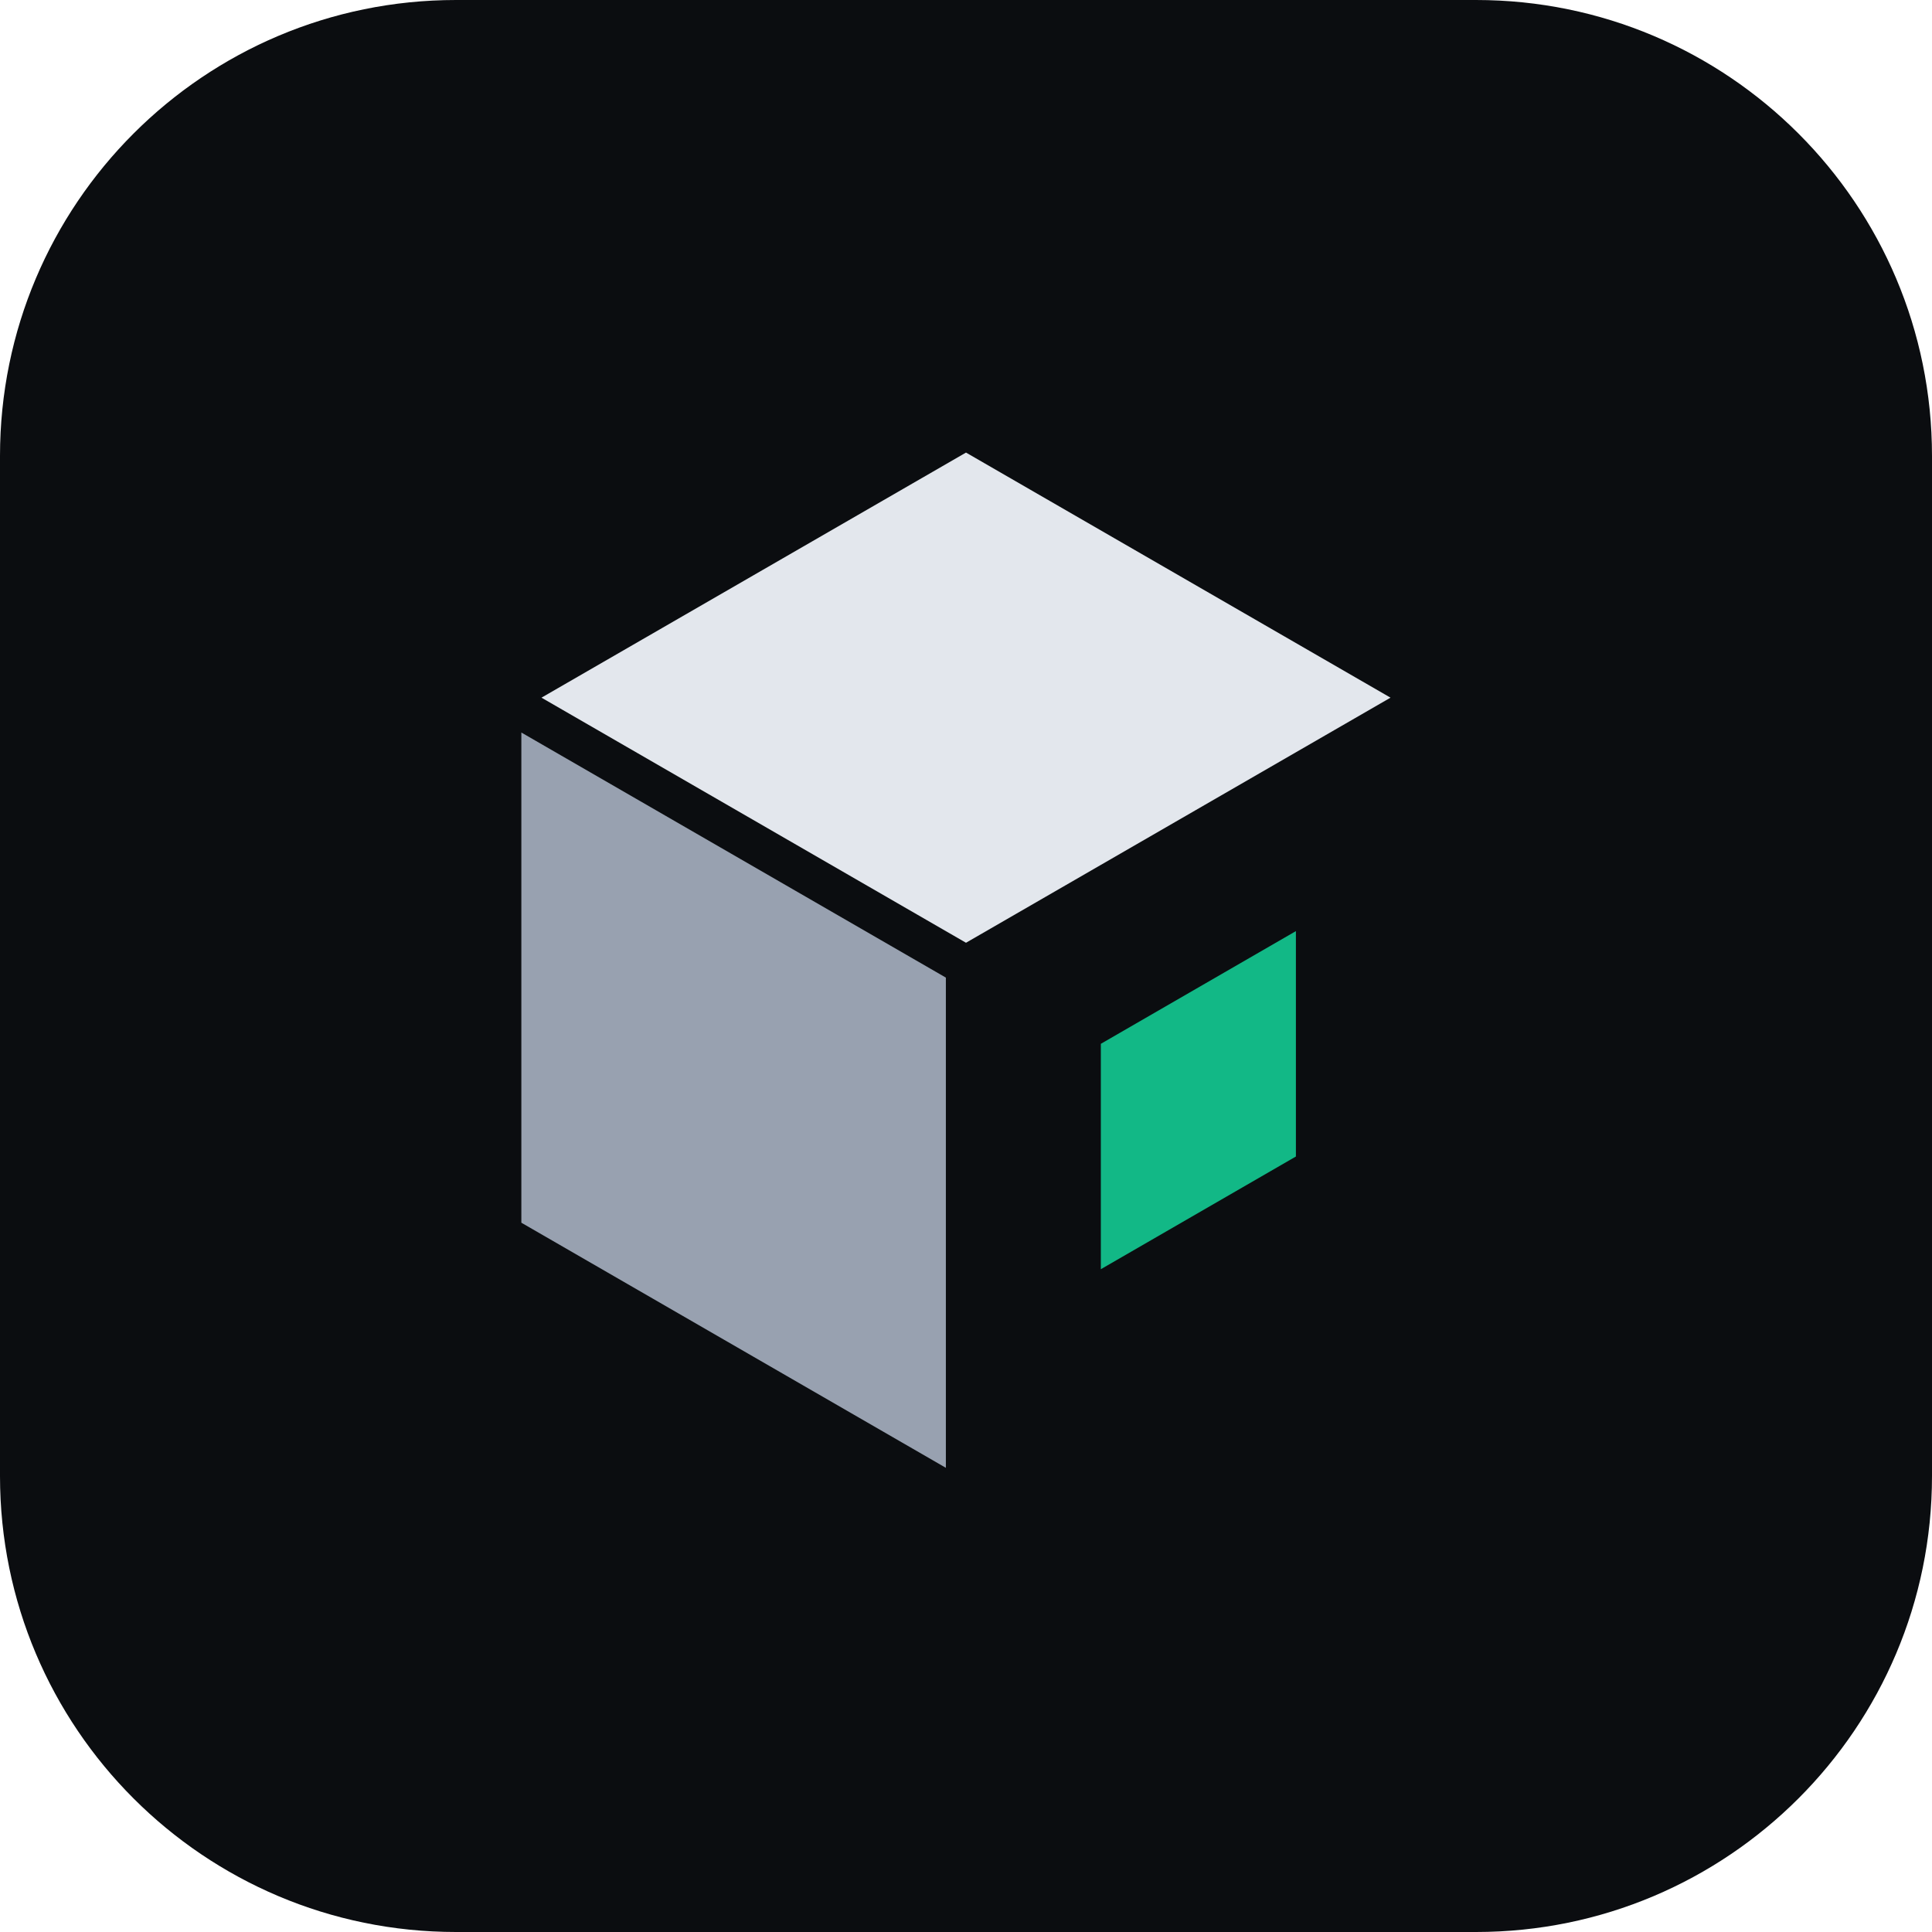
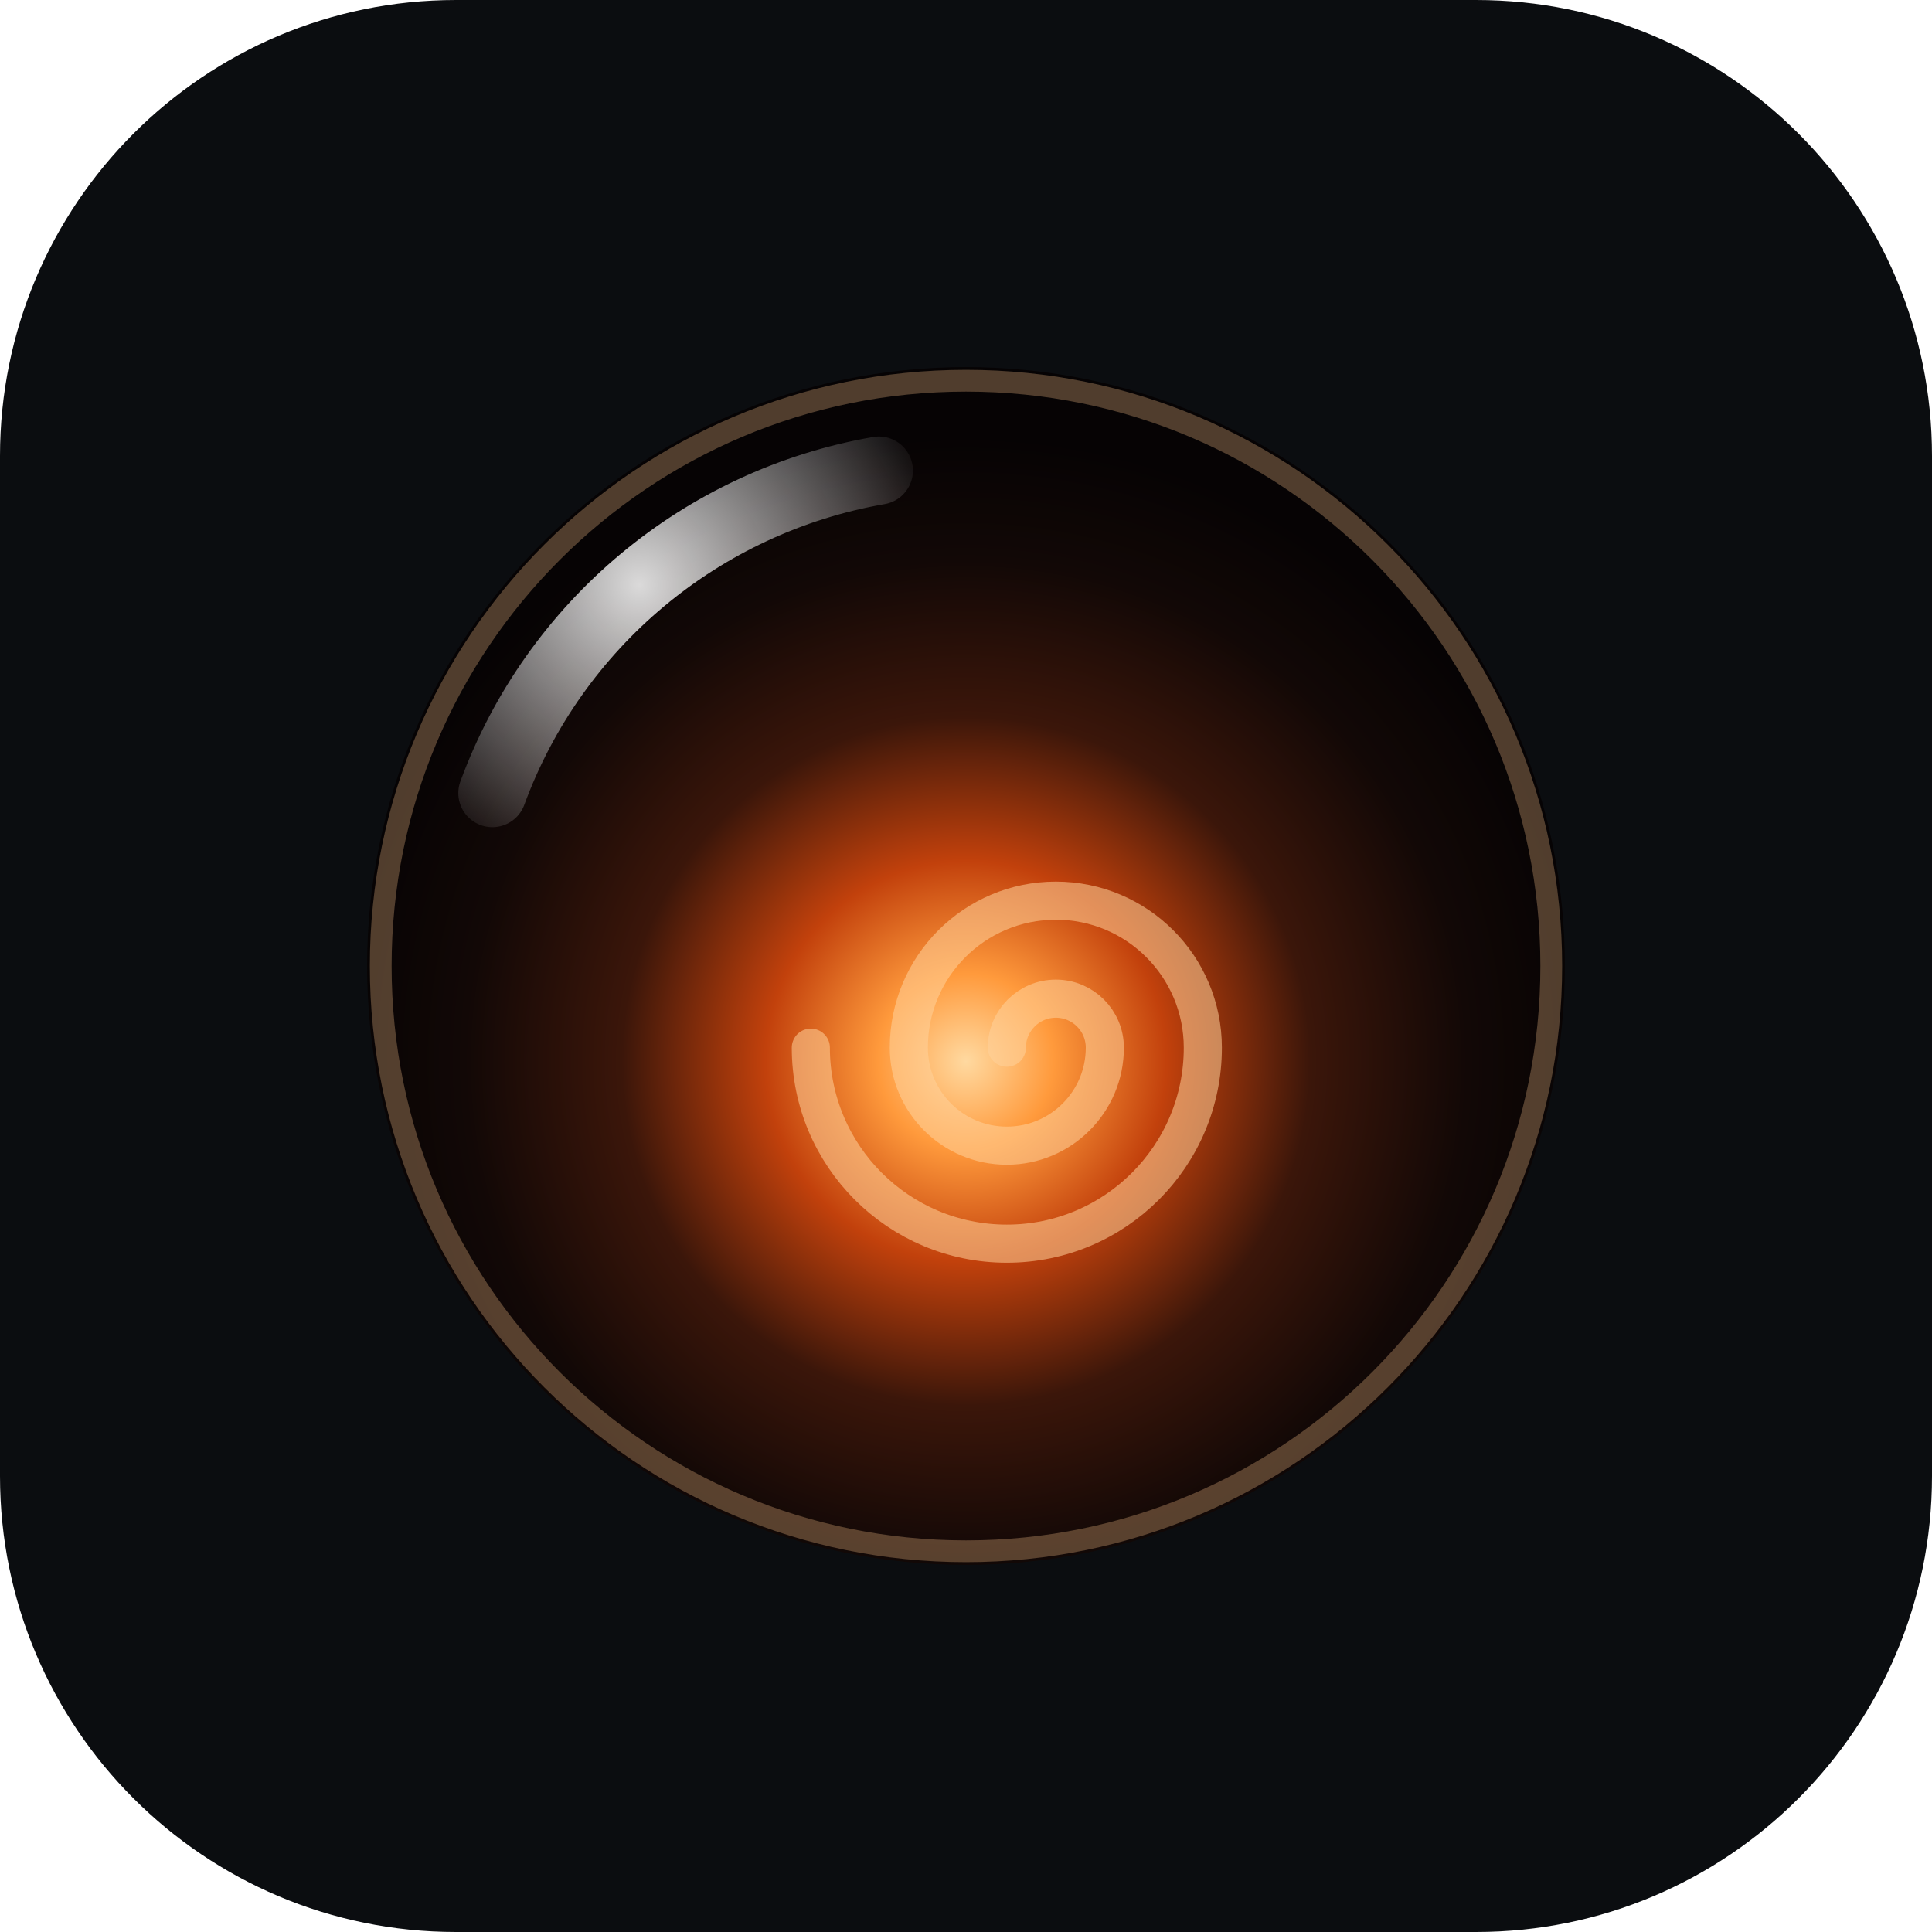
<svg xmlns="http://www.w3.org/2000/svg" viewBox="0.00 0.00 100.00 100.00" width="100" height="100" role="img" aria-label="Palantir">
  <rect width="100" height="100" rx="23.6" fill="#0B0D10" />
-   <polygon points="50.000,23.425 28.027,36.111 50.000,48.797 71.973,36.111" fill="#E3E7ED" />
-   <polygon points="26.985,37.915 26.985,63.287 48.958,75.974 48.958,50.601" fill="#98A1B0" />
-   <polygon points="56.979,54.028 67.076,48.194 67.076,59.861 56.979,65.694" fill="#12B886" />
+   <g transform="translate(50 50) scale(0.7045)">
+     <defs>
+       <radialGradient id="pS" cx="0" cy="7" r="46" gradientUnits="userSpaceOnUse">
+         <stop offset="0" stop-color="#FFD9A0" />
+         <stop offset=".14" stop-color="#FF9A3C" />
+         <stop offset=".32" stop-color="#C2410C" />
+         <stop offset=".55" stop-color="#3B160A" />
+         <stop offset=".8" stop-color="#120806" />
+         <stop offset="1" stop-color="#060304" />
+       </radialGradient>
+       <radialGradient id="pH" cx="-24" cy="-28" r="22" gradientUnits="userSpaceOnUse">
+         <stop offset="0" stop-color="#FFFFFF" stop-opacity=".85" />
+         <stop offset="1" stop-color="#FFFFFF" stop-opacity=".05" />
+       </radialGradient>
+     </defs>
+     <circle r="44" fill="url(#pS)" />
+     <path d="M3 6A3.6 3.6 0 0 1 10.2 6A7.2 7.2 0 0 1 -4.2 6A10.8 10.8 0 0 1 17.4 6A14.4 14.4 0 0 1 -11.4 6" fill="none" stroke="#FFD29A" stroke-opacity=".55" stroke-width="2.8" stroke-linecap="round" />
+     <circle r="43" fill="none" stroke="#FFC48C" stroke-opacity=".3" stroke-width="1.6" />
+     <path d="M-34.8 -12.7A37 37 0 0 1 -6.4 -36.4" fill="none" stroke="url(#pH)" stroke-width="5" stroke-linecap="round" />
+   </g>
</svg>
